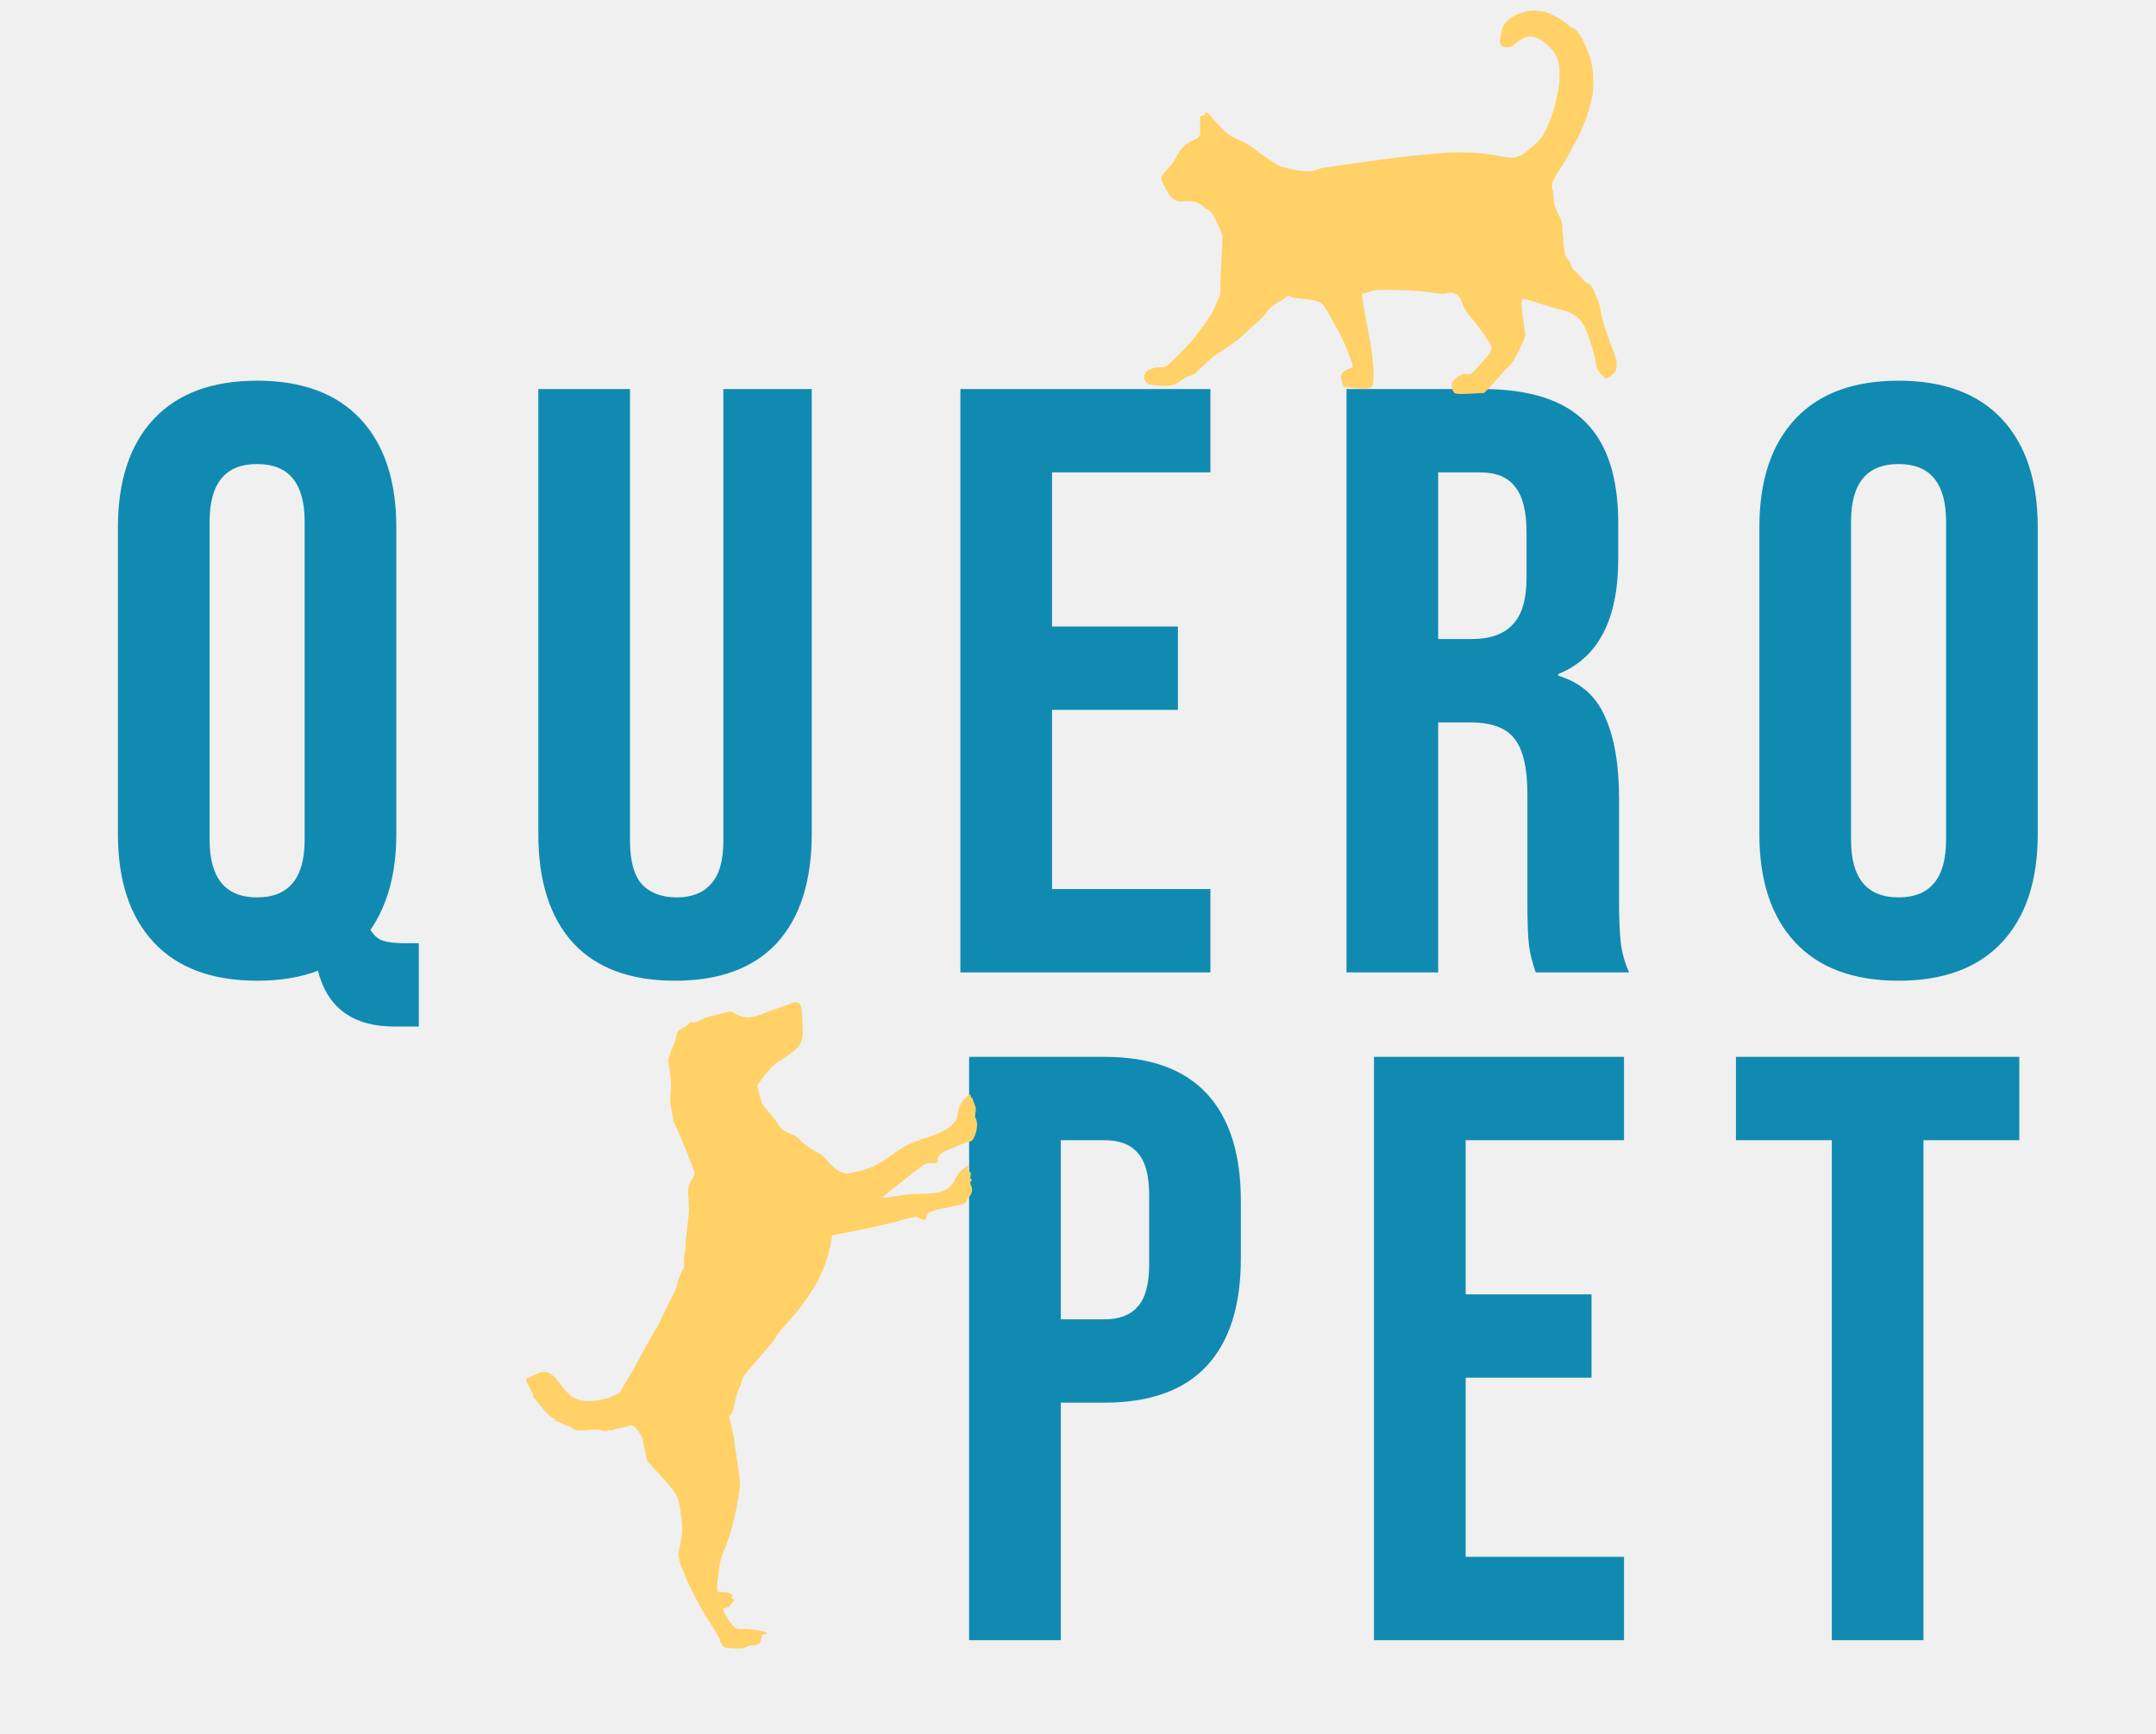
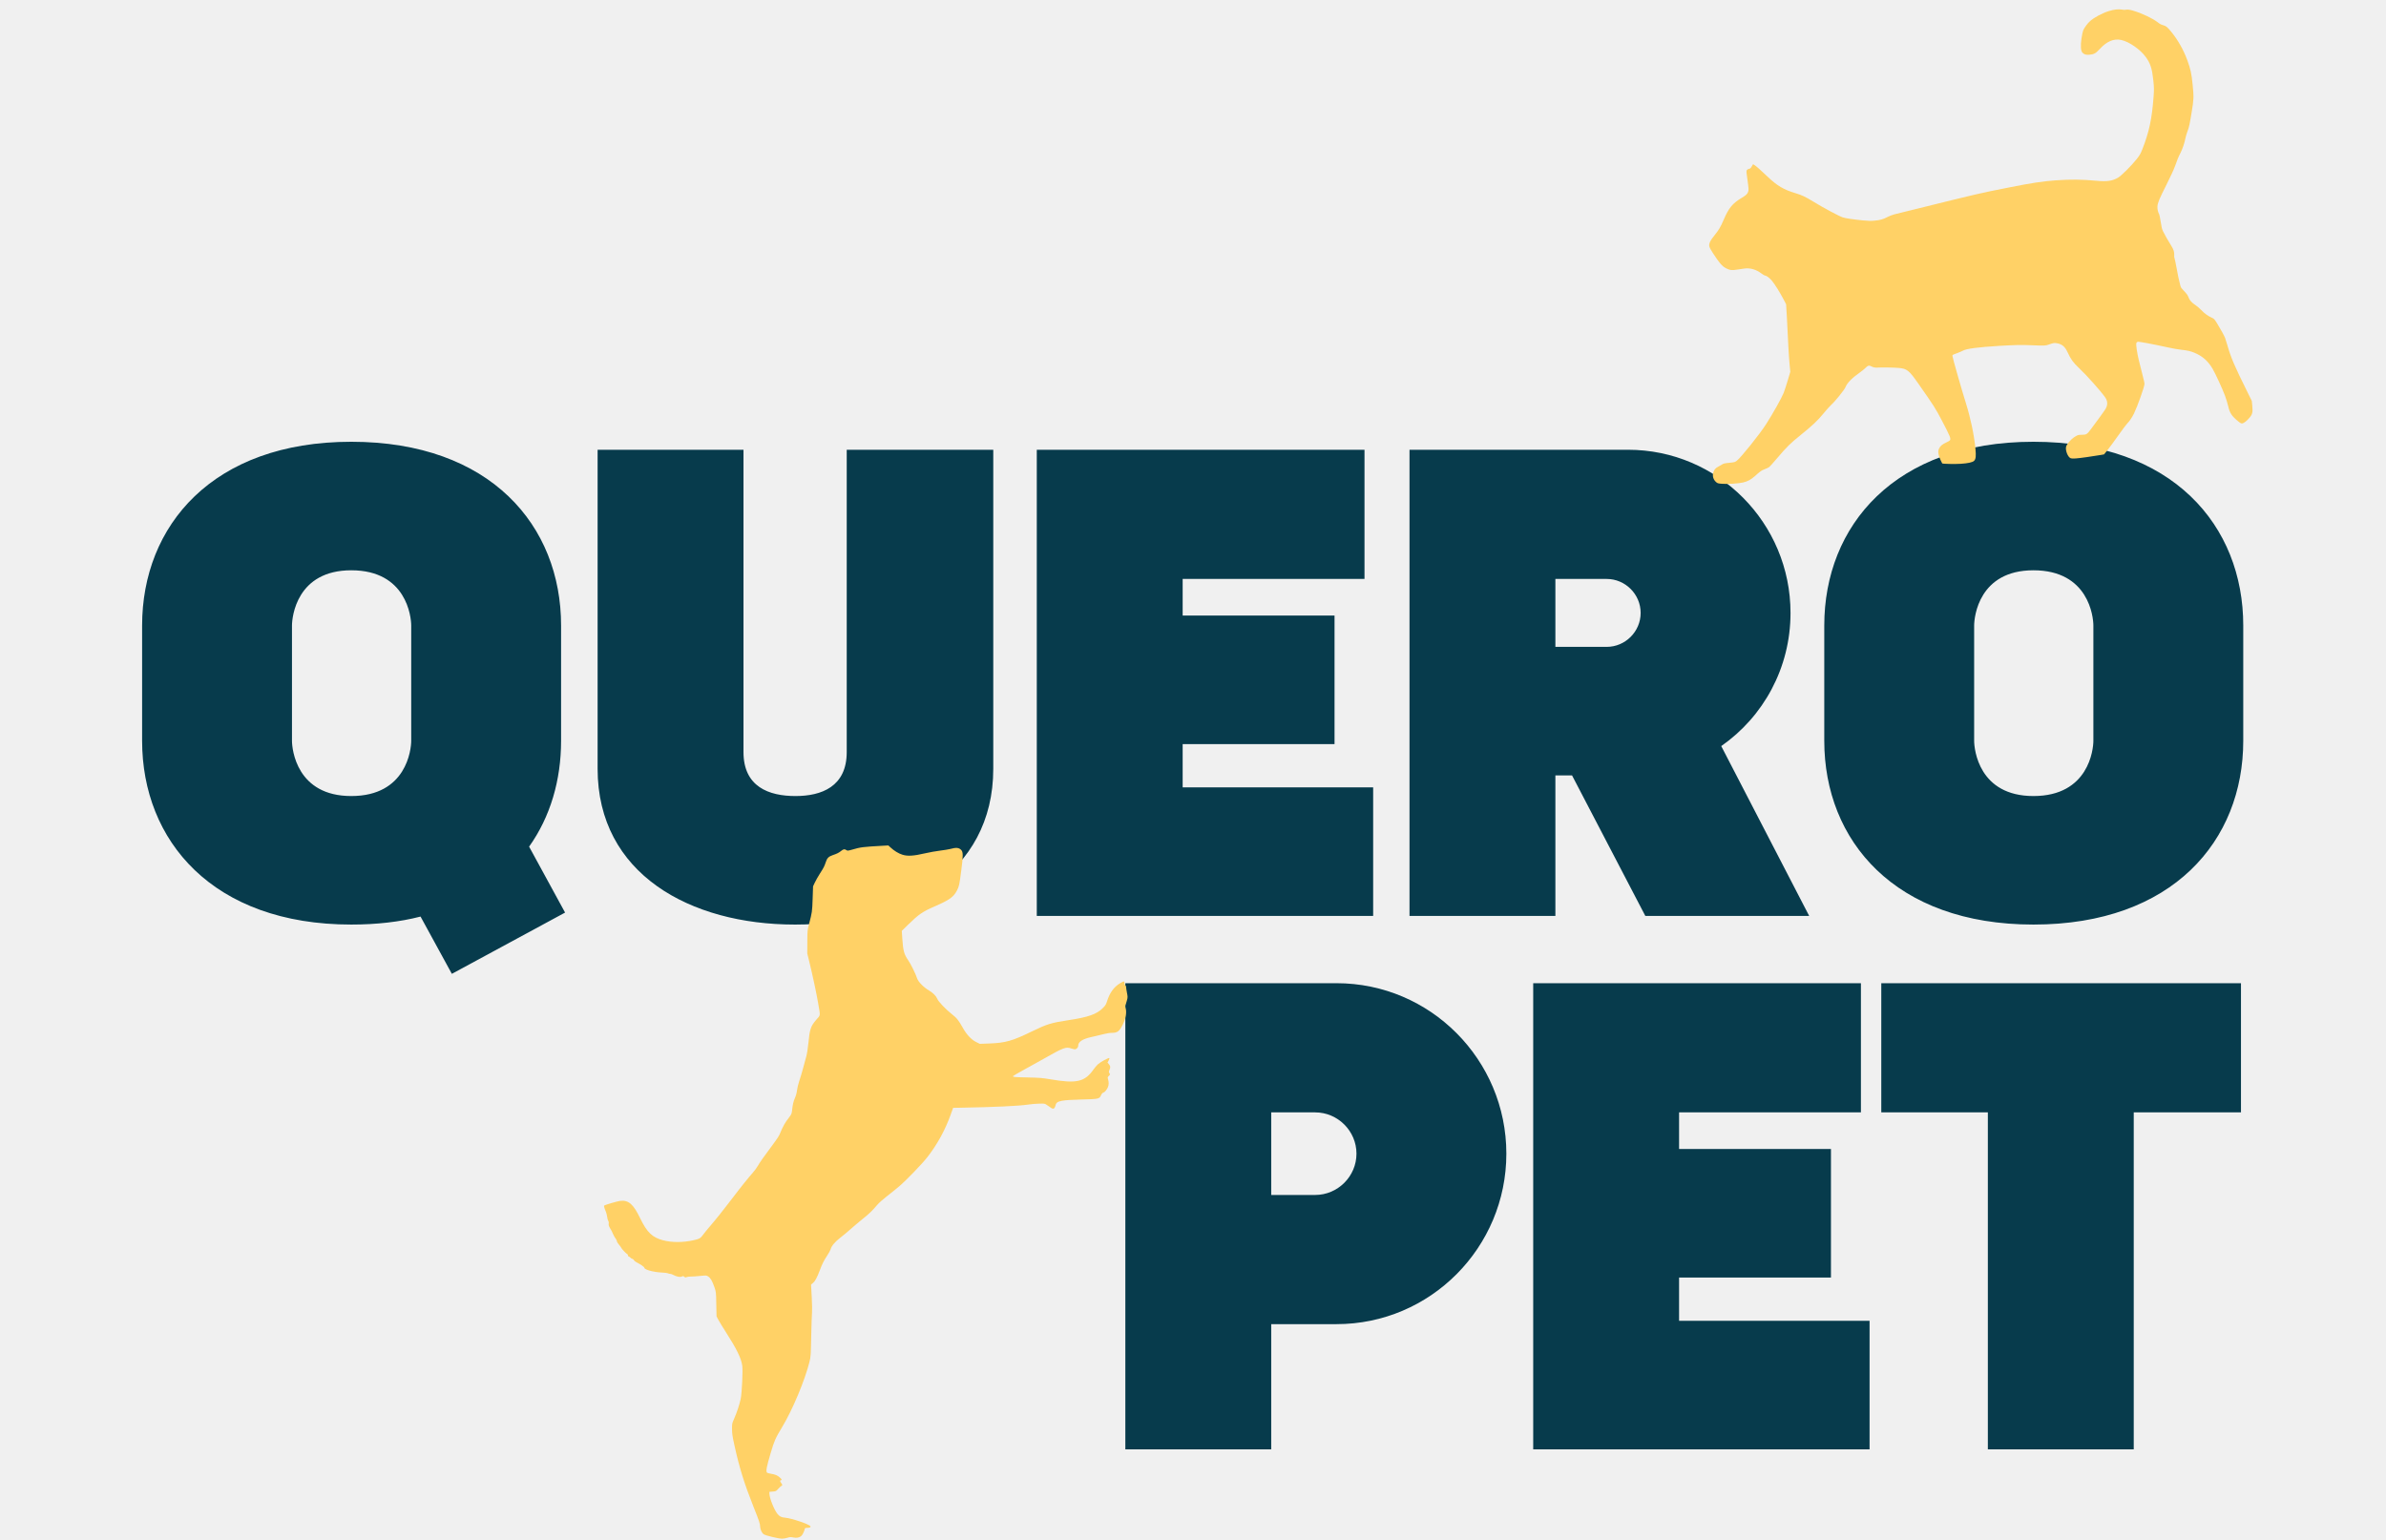
- <svg xmlns="http://www.w3.org/2000/svg" width="184" height="148" viewBox="0 0 184 148" fill="none">
-   <path d="M33.68 87.624C30.124 87.624 27.942 86.035 27.136 82.858C25.666 83.427 23.935 83.711 21.943 83.711C18.102 83.711 15.162 82.621 13.123 80.439C11.084 78.258 10.064 75.175 10.064 71.192V45.015C10.064 41.031 11.084 37.949 13.123 35.767C15.162 33.586 18.102 32.495 21.943 32.495C25.785 32.495 28.725 33.586 30.764 35.767C32.803 37.949 33.823 41.031 33.823 45.015V71.192C33.823 74.511 33.087 77.238 31.617 79.372C31.902 79.846 32.258 80.155 32.684 80.297C33.111 80.439 33.728 80.51 34.534 80.51H35.743V87.624H33.68ZM21.943 76.598C24.646 76.598 25.998 74.962 25.998 71.69V44.517C25.998 41.245 24.646 39.609 21.943 39.609C19.24 39.609 17.889 41.245 17.889 44.517V71.69C17.889 74.962 19.24 76.598 21.943 76.598ZM57.609 83.711C53.815 83.711 50.922 82.644 48.931 80.51C46.939 78.329 45.943 75.223 45.943 71.192V33.207H53.768V71.761C53.768 73.468 54.1 74.701 54.764 75.46C55.475 76.219 56.471 76.598 57.751 76.598C59.032 76.598 60.004 76.219 60.668 75.46C61.379 74.701 61.735 73.468 61.735 71.761V33.207H69.275V71.192C69.275 75.223 68.279 78.329 66.287 80.51C64.296 82.644 61.403 83.711 57.609 83.711ZM81.961 33.207H103.301V40.32H89.786V53.48H100.527V60.593H89.786V75.887H103.301V83H81.961V33.207ZM114.916 33.207H126.511C130.541 33.207 133.482 34.155 135.331 36.052C137.181 37.901 138.105 40.77 138.105 44.659V47.718C138.105 52.887 136.398 56.159 132.984 57.534V57.676C134.881 58.246 136.208 59.407 136.967 61.162C137.773 62.917 138.176 65.264 138.176 68.204V76.954C138.176 78.376 138.224 79.538 138.319 80.439C138.414 81.293 138.651 82.146 139.03 83H131.063C130.779 82.194 130.589 81.435 130.494 80.724C130.399 80.012 130.352 78.732 130.352 76.882V67.777C130.352 65.501 129.972 63.913 129.214 63.011C128.502 62.111 127.246 61.66 125.444 61.66H122.74V83H114.916V33.207ZM125.586 54.547C127.151 54.547 128.313 54.144 129.071 53.337C129.878 52.531 130.281 51.18 130.281 49.283V45.441C130.281 43.639 129.949 42.335 129.285 41.529C128.668 40.723 127.672 40.32 126.297 40.32H122.74V54.547H125.586ZM162.029 83.711C158.188 83.711 155.248 82.621 153.208 80.439C151.169 78.258 150.15 75.175 150.15 71.192V45.015C150.15 41.031 151.169 37.949 153.208 35.767C155.248 33.586 158.188 32.495 162.029 32.495C165.87 32.495 168.81 33.586 170.849 35.767C172.889 37.949 173.908 41.031 173.908 45.015V71.192C173.908 75.175 172.889 78.258 170.849 80.439C168.81 82.621 165.87 83.711 162.029 83.711ZM162.029 76.598C164.732 76.598 166.084 74.962 166.084 71.69V44.517C166.084 41.245 164.732 39.609 162.029 39.609C159.326 39.609 157.974 41.245 157.974 44.517V71.69C157.974 74.962 159.326 76.598 162.029 76.598Z" fill="#118AB2" />
-   <path d="M82.709 90.209H94.232C98.121 90.209 101.037 91.252 102.981 93.338C104.926 95.425 105.898 98.484 105.898 102.514V107.422C105.898 111.453 104.926 114.512 102.981 116.598C101.037 118.685 98.121 119.728 94.232 119.728H90.534V140H82.709V90.209ZM94.232 112.615C95.513 112.615 96.461 112.259 97.078 111.548C97.741 110.837 98.073 109.627 98.073 107.92V102.016C98.073 100.309 97.741 99.1 97.078 98.389C96.461 97.677 95.513 97.322 94.232 97.322H90.534V112.615H94.232ZM117.26 90.209H138.599V97.322H125.085V110.481H135.825V117.594H125.085V132.887H138.599V140H117.26V90.209ZM156.331 97.322H148.151V90.209H172.335V97.322H164.155V140H156.331V97.322Z" fill="#118AB2" />
-   <g clip-path="url(#clip0_96_2)">
-     <path d="M62.597 86.44C62.919 86.643 63.322 86.798 63.64 86.831C64.06 86.885 64.548 86.769 65.379 86.418C65.738 86.27 66.268 86.078 66.565 85.992C66.861 85.901 67.192 85.788 67.302 85.739C67.768 85.52 67.992 85.502 68.208 85.66C68.385 85.791 68.435 86.08 68.481 87.21C68.53 88.36 68.526 88.459 68.408 88.812C68.237 89.345 67.939 89.64 66.872 90.327C65.997 90.89 65.708 91.167 65.031 92.083L64.61 92.652L64.757 93.244C64.982 94.154 65.104 94.41 65.522 94.818C65.765 95.056 66.284 95.744 66.461 96.071C66.598 96.315 67.081 96.652 67.555 96.824C67.912 96.957 68.189 97.143 68.313 97.338C68.438 97.538 69.132 98.034 69.644 98.297C70.119 98.541 70.28 98.679 70.751 99.24C71.114 99.674 71.573 100.002 71.972 100.107L72.273 100.19L72.981 100.04C74.283 99.763 74.796 99.52 76.221 98.51C77.296 97.749 77.635 97.583 78.935 97.154C80.454 96.652 81.088 96.301 81.486 95.741C81.643 95.522 81.685 95.421 81.718 95.168C81.81 94.504 82.062 93.995 82.482 93.635C82.776 93.388 82.817 93.38 82.849 93.558C82.864 93.645 82.9 93.702 82.94 93.712C82.975 93.719 83.014 93.767 83.023 93.817C83.032 93.871 83.095 94.06 83.166 94.243C83.289 94.554 83.296 94.591 83.268 94.843C83.255 94.99 83.229 95.157 83.217 95.21C83.199 95.277 83.21 95.344 83.26 95.433C83.423 95.724 83.426 96.205 83.27 96.726C83.1 97.289 82.956 97.442 82.538 97.516C82.351 97.549 82.097 97.636 81.852 97.748C81.634 97.846 81.256 98.006 81.005 98.106C80.286 98.394 79.988 98.664 80.044 98.983C80.063 99.09 79.994 99.209 79.869 99.277C79.831 99.301 79.68 99.298 79.54 99.276C79.091 99.206 78.909 99.31 77.484 100.461C77.207 100.684 76.603 101.161 76.14 101.52C75.682 101.878 75.309 102.186 75.312 102.203C75.323 102.265 75.486 102.249 76.531 102.086C77.412 101.948 77.656 101.926 78.338 101.916C80.433 101.897 81.058 101.633 81.574 100.558C81.636 100.428 81.759 100.227 81.846 100.114C82.009 99.902 82.588 99.45 82.662 99.48C82.68 99.489 82.674 99.576 82.64 99.671L82.577 99.849L82.711 99.957C82.862 100.084 82.883 100.153 82.829 100.383C82.795 100.53 82.8 100.555 82.874 100.636C82.952 100.716 82.95 100.729 82.863 100.842C82.776 100.955 82.775 100.973 82.848 101.117C82.953 101.325 82.984 101.528 82.941 101.719C82.892 101.928 82.76 102.151 82.65 102.201C82.59 102.224 82.54 102.305 82.509 102.421C82.428 102.738 82.392 102.753 81.013 103.03C79.486 103.338 79.097 103.483 79.069 103.761C79.043 104.021 79.01 104.103 78.923 104.119C78.836 104.134 78.781 104.114 78.395 103.935C78.2 103.846 78.178 103.845 77.778 103.924C77.546 103.969 77.157 104.068 76.915 104.149C76.139 104.401 74.363 104.799 71.549 105.346L71.032 105.446L70.919 106.062C70.69 107.287 70.278 108.442 69.681 109.54C69.372 110.114 68.321 111.621 67.846 112.177C67.666 112.392 67.29 112.804 67.017 113.099C66.737 113.4 66.445 113.758 66.347 113.929C66.077 114.385 65.828 114.715 65.416 115.167C65.208 115.395 64.857 115.802 64.635 116.071C64.414 116.345 64.08 116.727 63.896 116.922C63.539 117.3 63.314 117.672 63.292 117.932C63.281 118.019 63.199 118.255 63.107 118.458C62.907 118.903 62.825 119.164 62.721 119.69C62.6 120.291 62.503 120.585 62.357 120.751L62.225 120.902L62.448 121.851C62.57 122.371 62.673 122.907 62.678 123.034C62.684 123.165 62.8 123.971 62.931 124.83C63.161 126.307 63.171 126.411 63.14 126.822C63.026 128.303 62.447 130.745 61.857 132.2C61.488 133.113 61.432 133.327 61.313 134.303C61.178 135.404 61.169 135.738 61.275 135.856C61.301 135.881 61.45 135.902 61.607 135.896C61.965 135.888 62.147 135.928 62.367 136.06C62.548 136.169 62.585 136.23 62.485 136.248C62.398 136.263 62.423 136.357 62.545 136.463C62.671 136.573 62.682 136.635 62.592 136.685C62.557 136.704 62.463 136.823 62.39 136.942C62.26 137.153 62.237 137.165 61.992 137.23L61.73 137.297L61.76 137.445C61.83 137.791 62.371 138.633 62.675 138.878C62.884 139.045 63.014 139.078 63.342 139.05C63.852 139.007 65.304 139.22 65.426 139.352C65.484 139.418 65.389 139.486 65.191 139.521C65.033 139.549 65.014 139.565 65.011 139.668C65.007 139.86 64.9 140.173 64.811 140.253C64.665 140.393 64.495 140.449 64.23 140.449C64.02 140.443 63.942 140.461 63.773 140.551C63.664 140.608 63.483 140.674 63.371 140.694C63.069 140.747 62.02 140.689 61.853 140.612C61.689 140.534 61.513 140.288 61.474 140.091C61.434 139.863 61.341 139.697 60.654 138.612C59.639 137.001 59.055 135.894 58.364 134.255C58.079 133.581 58.006 133.36 57.946 133.021C57.873 132.629 57.874 132.59 57.969 132.229C58.108 131.684 58.208 131.04 58.223 130.59C58.239 130.123 58.022 128.41 57.897 128.04C57.721 127.5 57.223 126.833 56.189 125.746C55.864 125.402 55.514 125.017 55.405 124.883L55.212 124.639L55.028 123.713C54.849 122.795 54.846 122.782 54.649 122.438C54.385 121.981 54.224 121.797 54.021 121.713C53.856 121.649 53.839 121.651 53.396 121.777C53.144 121.851 52.816 121.93 52.662 121.957C52.509 121.984 52.351 122.033 52.31 122.066C52.249 122.111 52.211 122.113 52.139 122.066C52.062 122.02 52.033 122.021 51.949 122.078C51.804 122.176 51.546 122.171 51.194 122.062C51.13 122.04 51.034 122.031 50.984 122.04C50.935 122.048 50.857 122.045 50.811 122.027C50.766 122.014 50.541 122.024 50.316 122.055C49.622 122.143 48.897 122.079 48.87 121.926C48.86 121.869 48.541 121.729 48.171 121.619C48.076 121.589 47.977 121.538 47.957 121.499C47.938 121.46 47.876 121.424 47.82 121.421C47.764 121.418 47.681 121.386 47.632 121.348C47.587 121.313 47.522 121.286 47.489 121.292C47.46 121.297 47.429 121.264 47.421 121.219C47.413 121.173 47.37 121.125 47.322 121.117C47.238 121.102 46.786 120.768 46.776 120.715C46.773 120.698 46.682 120.616 46.572 120.529C46.463 120.442 46.367 120.335 46.361 120.298C46.353 120.256 46.307 120.188 46.256 120.141C46.127 120.011 46.042 119.919 45.977 119.82C45.827 119.599 45.794 119.554 45.64 119.385C45.517 119.245 45.478 119.171 45.477 119.069C45.48 118.987 45.454 118.911 45.407 118.864C45.366 118.824 45.3 118.691 45.266 118.569C45.227 118.448 45.151 118.282 45.097 118.198C44.924 117.939 44.848 117.777 44.876 117.743C44.917 117.684 45.854 117.229 46.061 117.167C46.719 116.97 47.147 117.219 47.9 118.237C48.612 119.198 49.098 119.508 49.973 119.576C50.705 119.63 51.576 119.477 52.365 119.154C52.816 118.973 52.909 118.896 53.053 118.598C53.123 118.462 53.309 118.136 53.473 117.872C53.636 117.609 53.909 117.148 54.075 116.85C54.24 116.553 54.461 116.156 54.561 115.972C54.664 115.783 54.855 115.434 54.984 115.194C55.316 114.556 55.917 113.508 56.139 113.167C56.247 113.003 56.387 112.727 56.45 112.554C56.554 112.271 56.755 111.861 57.47 110.482C57.587 110.253 57.704 109.993 57.723 109.905C57.887 109.19 57.998 108.898 58.261 108.425C58.381 108.208 58.401 108.128 58.39 107.921C58.358 107.419 58.372 107.161 58.447 106.884C58.496 106.701 58.517 106.484 58.507 106.277C58.496 106.095 58.521 105.754 58.56 105.513C58.603 105.271 58.66 104.818 58.687 104.511C58.713 104.199 58.756 103.787 58.778 103.596C58.803 103.378 58.801 102.978 58.77 102.557C58.684 101.413 58.718 101.198 59.084 100.606C59.347 100.184 59.359 100.323 59.01 99.362C58.779 98.708 58.147 97.179 57.741 96.283L57.474 95.691L57.322 94.801C57.173 93.933 57.171 93.899 57.219 93.392C57.3 92.496 57.299 92.419 57.161 91.442L57.027 90.486L57.114 90.176C57.16 90.006 57.285 89.669 57.391 89.424C57.616 88.907 57.651 88.79 57.699 88.479C57.747 88.143 57.845 87.998 58.154 87.832C58.478 87.66 58.606 87.565 58.771 87.383C58.921 87.216 59.014 87.186 59.163 87.258C59.261 87.301 59.293 87.291 59.613 87.141C60.243 86.834 60.409 86.783 62.014 86.411L62.405 86.32L62.597 86.44Z" fill="#FFD166" />
-   </g>
-   <path d="M130.383 0.954C129.853 1.055 129.229 1.31 128.879 1.562C128.674 1.711 128.392 2.02 128.304 2.191C128.262 2.273 128.18 2.529 128.122 2.76C127.989 3.284 127.972 3.669 128.078 3.813C128.198 3.973 128.33 4.026 128.61 4.027C128.931 4.028 129.067 3.966 129.382 3.689C129.96 3.172 130.509 3.004 131.04 3.181C131.619 3.37 132.379 4.023 132.724 4.621C133.019 5.131 133.099 5.516 133.103 6.385C133.104 6.96 133.095 7.057 132.999 7.603C132.71 9.222 132.408 10.152 131.778 11.376C131.613 11.691 131.544 11.791 131.297 12.046C130.865 12.492 130.047 13.158 129.779 13.283C129.338 13.484 128.928 13.505 128.179 13.356C127.077 13.14 126.256 13.047 125.119 13.015C124.149 12.988 123.393 13.026 121.588 13.196C119.339 13.411 119.443 13.396 114.535 14.094C113.826 14.194 113.13 14.292 112.991 14.311C112.853 14.332 112.623 14.394 112.484 14.45C112.128 14.593 111.913 14.63 111.495 14.625C111.217 14.624 111.016 14.599 110.645 14.523C109.839 14.358 109.398 14.244 109.166 14.146C108.923 14.042 107.808 13.295 107.113 12.765C106.573 12.357 106.315 12.2 105.878 12.02C105.016 11.665 104.567 11.332 103.93 10.589C103.506 10.094 103.167 9.727 103.057 9.643L102.954 9.564L102.837 9.72C102.745 9.845 102.704 9.873 102.628 9.873C102.575 9.873 102.505 9.9 102.468 9.938C102.398 10.006 102.398 10.019 102.421 10.588C102.448 11.31 102.444 11.413 102.387 11.547C102.321 11.703 102.201 11.8 101.882 11.946C101.144 12.287 100.828 12.599 100.353 13.46C100.087 13.941 99.923 14.159 99.582 14.499C99.418 14.661 99.25 14.861 99.2 14.954C99.057 15.219 99.069 15.307 99.332 15.817C99.733 16.597 99.909 16.844 100.185 17.023C100.446 17.193 100.619 17.228 101.045 17.198C101.237 17.183 101.489 17.174 101.605 17.174C102.011 17.182 102.404 17.349 102.744 17.659C102.854 17.762 102.967 17.844 102.992 17.844C103.083 17.844 103.3 18.036 103.454 18.258C103.639 18.521 103.973 19.194 104.189 19.739L104.339 20.114L104.298 21.099C104.275 21.639 104.235 22.455 104.205 22.911C104.178 23.368 104.151 24.049 104.147 24.427L104.142 25.115L103.878 25.755C103.732 26.108 103.558 26.498 103.492 26.622C103.273 27.025 102.584 28.001 101.964 28.787C101.433 29.461 99.835 31.081 99.519 31.265C99.374 31.349 99.349 31.352 98.959 31.354C98.603 31.353 98.53 31.362 98.417 31.421C98.344 31.458 98.209 31.517 98.117 31.554C97.906 31.635 97.799 31.735 97.713 31.934C97.596 32.2 97.655 32.487 97.865 32.698C97.943 32.776 98.003 32.798 98.283 32.846C98.699 32.919 99.47 32.949 99.836 32.904C100.154 32.867 100.441 32.746 100.734 32.534C101.179 32.207 101.261 32.161 101.504 32.096C101.639 32.059 101.794 32.006 101.848 31.978C101.904 31.95 102.22 31.667 102.548 31.349C103.284 30.638 103.638 30.355 104.411 29.857C105.345 29.253 105.809 28.899 106.289 28.419C106.523 28.185 106.8 27.933 106.905 27.858C107.214 27.637 108.007 26.839 108.099 26.655C108.244 26.368 108.636 26.041 109.229 25.708C109.412 25.605 109.629 25.465 109.708 25.397C109.898 25.232 110.002 25.213 110.153 25.317C110.303 25.418 110.455 25.462 110.665 25.462C110.876 25.463 111.849 25.578 112.17 25.642C112.768 25.756 112.91 25.894 113.48 26.912C114.51 28.756 114.566 28.869 114.973 29.876C115.454 31.075 115.507 31.256 115.39 31.359C115.359 31.387 115.23 31.443 115.1 31.486C114.804 31.588 114.64 31.701 114.535 31.878C114.418 32.072 114.424 32.325 114.552 32.704C114.602 32.854 114.649 32.982 114.658 32.992C114.696 33.032 115.606 33.144 116.021 33.158C116.553 33.178 116.903 33.139 117.026 33.042C117.171 32.93 117.219 32.712 117.221 32.14C117.224 31.105 117.092 29.879 116.856 28.725C116.639 27.674 116.218 25.32 116.218 25.16C116.218 25.085 116.237 25.076 116.556 24.999C116.738 24.952 116.953 24.887 117.028 24.853C117.296 24.732 118.169 24.706 119.746 24.771C120.924 24.821 121.371 24.857 122.108 24.962C123.105 25.106 123.162 25.109 123.458 25.035C123.761 24.958 123.84 24.955 124.05 25.018C124.397 25.122 124.594 25.329 124.735 25.739C124.931 26.308 125.069 26.543 125.484 27.023C125.976 27.59 126.886 28.843 127.168 29.34C127.334 29.635 127.32 29.91 127.131 30.184C127.045 30.306 126.442 30.982 125.898 31.568C125.551 31.942 125.519 31.958 125.17 31.929C124.896 31.906 124.893 31.906 124.647 32.021C124.325 32.176 123.968 32.513 123.911 32.722C123.841 32.975 123.972 33.441 124.148 33.554C124.207 33.595 124.314 33.614 124.525 33.624C124.79 33.637 125.848 33.597 126.428 33.555L126.664 33.537L126.932 33.266C127.081 33.119 127.492 32.667 127.842 32.265C128.193 31.863 128.537 31.489 128.604 31.439C128.762 31.321 129.008 31.028 129.173 30.762C129.492 30.244 130.129 28.912 130.174 28.662C130.187 28.609 130.144 28.265 130.085 27.896C129.937 26.967 129.884 26.539 129.861 26.067C129.843 25.62 129.859 25.541 129.991 25.508C130.07 25.489 131.058 25.779 132.257 26.171C132.549 26.268 132.952 26.379 133.153 26.42C133.594 26.512 133.824 26.591 134.097 26.739C134.666 27.05 135.03 27.445 135.309 28.046C135.478 28.412 135.902 29.645 136.024 30.123C136.086 30.367 136.157 30.727 136.182 30.924C136.24 31.421 136.372 31.672 136.774 32.079C136.946 32.255 137.003 32.292 137.085 32.293C137.208 32.293 137.444 32.144 137.687 31.91C137.909 31.695 137.959 31.539 137.961 31.057L137.962 30.707L137.74 30.116C136.934 27.976 136.75 27.391 136.573 26.402C136.53 26.162 136.477 25.911 136.458 25.852C136.405 25.674 136.19 25.173 135.993 24.766C135.814 24.403 135.798 24.381 135.638 24.29C135.38 24.145 135.116 23.913 134.916 23.647C134.815 23.515 134.636 23.33 134.517 23.233C134.278 23.039 134.128 22.835 134.081 22.644C134.034 22.456 133.972 22.344 133.768 22.09C133.639 21.93 133.58 21.824 133.564 21.736C133.487 21.242 133.453 20.936 133.411 20.373C133.383 20.02 133.35 19.688 133.334 19.635C133.312 19.576 133.313 19.485 133.335 19.382C133.37 19.191 133.324 18.966 133.192 18.706C133.042 18.412 132.77 17.796 132.689 17.573C132.626 17.392 132.608 17.264 132.587 16.848C132.572 16.573 132.547 16.32 132.532 16.285C132.46 16.151 132.429 15.875 132.461 15.691C132.515 15.413 132.664 15.138 133.291 14.165C133.632 13.628 133.943 13.111 134.053 12.876C134.304 12.352 134.358 12.249 134.563 11.931C134.75 11.634 134.924 11.257 135.032 10.901C135.071 10.776 135.159 10.554 135.235 10.408C135.384 10.117 135.454 9.905 135.693 9.018C135.948 8.072 135.967 7.947 135.97 7.034C135.972 6.146 135.942 5.877 135.755 5.139C135.565 4.395 135.227 3.619 134.82 2.999C134.538 2.57 134.456 2.485 134.236 2.403C134.101 2.353 133.994 2.28 133.862 2.152C133.532 1.832 132.746 1.358 132.133 1.112C131.84 0.996 131.73 0.973 131.532 0.991C131.507 0.995 131.4 0.972 131.296 0.944C131.057 0.881 130.742 0.883 130.383 0.954Z" fill="#FFD166" />
-   <defs>
-     <clipPath id="clip0_96_2">
-       <rect width="41.88" height="53.716" fill="white" transform="matrix(-0.984821 0.173571 0.173571 0.984821 81.2446 83)" />
-     </clipPath>
-   </defs>
+ <svg xmlns="http://www.w3.org/2000/svg" width="237" height="153" viewBox="0 0 237 153" fill="none">
+   <path d="M132.753 97.686C142.082 97.686 149.625 105.294 149.625 114.623C149.625 123.952 142.082 131.561 132.753 131.561H126.269V144H111.78V97.686H132.753ZM130.636 118.726C132.886 118.726 134.738 116.873 134.738 114.623C134.738 112.374 132.886 110.521 130.636 110.521H126.269V118.726H130.636ZM185.704 144H152.292V97.686H184.844V110.521H166.782V114.16H181.867V126.93H166.782V131.23H185.704V144ZM186.867 97.686H222.595V110.521H211.943V144H197.453V110.521H186.867V97.686Z" fill="#073B4C" />
+   <path d="M55.732 62.153V73.599C55.732 77.503 54.674 81.142 52.556 84.119L56.129 90.669L44.882 96.756L41.772 91.066C39.721 91.596 37.405 91.86 34.891 91.86C21.129 91.86 14.116 83.524 14.116 73.599V62.153C14.116 52.228 21.129 43.892 34.891 43.892C48.719 43.892 55.732 52.228 55.732 62.153ZM34.891 79.091C40.382 79.091 40.846 74.459 40.846 73.599V62.153C40.846 61.293 40.382 56.661 34.891 56.661C29.465 56.661 29.002 61.293 29.002 62.153V73.599C29.002 74.459 29.465 79.091 34.891 79.091ZM98.661 76.378C98.661 86.832 89.398 91.86 79.01 91.86H78.944C68.557 91.86 59.36 86.832 59.36 76.378V44.686H73.85V74.724C73.85 78.164 76.364 79.091 79.01 79.091C81.591 79.091 84.105 78.164 84.105 74.724V44.686H98.661V76.378ZM136.395 91H102.983V44.686H135.535V57.521H117.473V61.16H132.558V73.93H117.473V78.231H136.395V91ZM163.428 91L156.15 77.04H154.496V91H140.006V44.686H161.708C170.64 44.686 177.851 51.964 177.851 60.896C177.851 66.387 175.139 71.217 170.97 74.128L179.704 91H163.428ZM162.965 60.896C162.965 59.043 161.443 57.521 159.59 57.521H154.496V64.27H159.59C161.443 64.27 162.965 62.748 162.965 60.896ZM201.979 43.892C215.808 43.892 222.821 52.228 222.821 62.153V73.599C222.821 83.524 215.808 91.86 201.979 91.86C188.217 91.86 181.204 83.524 181.204 73.599V62.153C181.204 52.228 188.217 43.892 201.979 43.892ZM207.934 73.599V62.153C207.934 61.293 207.471 56.661 201.979 56.661C196.554 56.661 196.091 61.293 196.091 62.153V73.599C196.091 74.459 196.554 79.091 201.979 79.091C207.471 79.091 207.934 74.459 207.934 73.599Z" fill="#073B4C" />
+   <path d="M88.449 84.194C88.8 84.522 89.26 84.807 89.642 84.92C90.144 85.082 90.766 85.044 91.859 84.786C92.33 84.678 93.02 84.554 93.402 84.511C93.784 84.463 94.213 84.393 94.359 84.355C94.977 84.183 95.254 84.21 95.484 84.457C95.672 84.662 95.672 85.038 95.484 86.475C95.296 87.939 95.269 88.063 95.05 88.482C94.725 89.117 94.297 89.424 92.843 90.054C91.65 90.57 91.237 90.855 90.212 91.862L89.574 92.486L89.626 93.266C89.705 94.466 89.799 94.816 90.222 95.424C90.468 95.779 90.955 96.764 91.101 97.216C91.216 97.555 91.734 98.087 92.278 98.41C92.686 98.658 92.984 98.954 93.094 99.228C93.204 99.508 93.946 100.288 94.516 100.735C95.045 101.149 95.212 101.359 95.667 102.171C96.017 102.801 96.509 103.318 96.975 103.538L97.325 103.71L98.225 103.678C99.877 103.619 100.557 103.425 102.518 102.467C103.999 101.746 104.448 101.612 106.132 101.359C108.099 101.063 108.951 100.762 109.558 100.143C109.799 99.901 109.872 99.782 109.966 99.47C110.222 98.652 110.641 98.066 111.232 97.705C111.645 97.458 111.697 97.458 111.697 97.689C111.697 97.802 111.729 97.883 111.776 97.904C111.818 97.921 111.854 97.99 111.854 98.055C111.854 98.125 111.891 98.378 111.938 98.625C112.022 99.045 112.022 99.094 111.933 99.406C111.886 99.589 111.818 99.793 111.791 99.858C111.755 99.938 111.755 100.024 111.797 100.148C111.933 100.552 111.833 101.16 111.53 101.784C111.2 102.457 110.991 102.618 110.463 102.618C110.228 102.618 109.898 102.672 109.574 102.758C109.286 102.833 108.789 102.952 108.46 103.022C107.518 103.226 107.095 103.501 107.095 103.915C107.095 104.055 106.985 104.189 106.818 104.248C106.765 104.27 106.582 104.232 106.415 104.173C105.881 103.985 105.636 104.076 103.643 105.212C103.256 105.432 102.414 105.9 101.771 106.25C101.132 106.6 100.609 106.907 100.609 106.928C100.609 107.009 100.813 107.025 102.126 107.052C103.235 107.073 103.538 107.1 104.375 107.24C106.943 107.682 107.764 107.488 108.627 106.245C108.732 106.094 108.925 105.868 109.056 105.744C109.302 105.513 110.107 105.072 110.191 105.126C110.212 105.142 110.186 105.249 110.123 105.362L110.008 105.572L110.149 105.739C110.306 105.933 110.317 106.024 110.201 106.304C110.128 106.482 110.128 106.514 110.201 106.632C110.28 106.751 110.275 106.767 110.144 106.891C110.013 107.014 110.008 107.036 110.065 107.235C110.149 107.52 110.144 107.784 110.05 108.015C109.945 108.268 109.736 108.521 109.59 108.559C109.511 108.575 109.433 108.666 109.37 108.806C109.203 109.188 109.155 109.199 107.409 109.242C105.473 109.29 104.966 109.387 104.872 109.732C104.783 110.055 104.726 110.151 104.616 110.151C104.506 110.151 104.443 110.114 104.009 109.802C103.789 109.646 103.763 109.64 103.256 109.651C102.963 109.656 102.466 109.694 102.152 109.742C101.148 109.888 98.889 109.995 95.327 110.06L94.673 110.071L94.401 110.824C93.857 112.32 93.104 113.687 92.137 114.94C91.635 115.597 90.024 117.265 89.323 117.862C89.056 118.094 88.507 118.53 88.109 118.842C87.701 119.159 87.267 119.547 87.111 119.74C86.682 120.257 86.305 120.617 85.704 121.096C85.4 121.338 84.882 121.774 84.553 122.065C84.224 122.361 83.732 122.77 83.465 122.974C82.947 123.372 82.592 123.792 82.508 124.115C82.477 124.223 82.325 124.502 82.168 124.739C81.828 125.256 81.671 125.568 81.431 126.208C81.153 126.94 80.97 127.29 80.756 127.467L80.562 127.629L80.63 128.877C80.667 129.56 80.677 130.26 80.656 130.421C80.636 130.588 80.604 131.632 80.578 132.746C80.541 134.662 80.531 134.796 80.406 135.307C79.945 137.153 78.711 140.107 77.675 141.813C77.027 142.884 76.912 143.142 76.556 144.347C76.153 145.709 76.07 146.128 76.174 146.301C76.2 146.338 76.378 146.397 76.572 146.424C77.011 146.494 77.225 146.586 77.466 146.801C77.665 146.979 77.696 147.065 77.571 147.065C77.461 147.065 77.471 147.188 77.597 147.35C77.728 147.517 77.728 147.597 77.607 147.64C77.56 147.657 77.419 147.786 77.304 147.92C77.1 148.157 77.069 148.168 76.755 148.195L76.42 148.222L76.425 148.415C76.436 148.867 76.917 150.051 77.236 150.428C77.456 150.686 77.607 150.756 78.015 150.794C78.648 150.853 80.379 151.445 80.5 151.638C80.557 151.735 80.426 151.8 80.175 151.8C79.977 151.8 79.95 151.816 79.924 151.945C79.877 152.187 79.678 152.559 79.553 152.639C79.344 152.785 79.124 152.817 78.8 152.758C78.543 152.704 78.444 152.709 78.219 152.785C78.073 152.833 77.838 152.876 77.696 152.876C77.314 152.876 76.043 152.569 75.855 152.435C75.672 152.3 75.51 151.951 75.505 151.692C75.505 151.396 75.426 151.165 74.82 149.642C73.925 147.382 73.449 145.854 72.958 143.632C72.754 142.717 72.712 142.421 72.712 141.98C72.707 141.468 72.717 141.42 72.911 140.984C73.198 140.328 73.46 139.537 73.575 138.972C73.695 138.385 73.8 136.174 73.727 135.679C73.627 134.958 73.162 134.005 72.131 132.402C71.807 131.896 71.462 131.331 71.357 131.137L71.174 130.787L71.148 129.577C71.127 128.377 71.127 128.361 70.96 127.882C70.735 127.247 70.578 126.978 70.348 126.827C70.16 126.709 70.139 126.709 69.569 126.768C69.244 126.805 68.826 126.832 68.632 126.832C68.439 126.832 68.235 126.859 68.177 126.892C68.094 126.935 68.047 126.929 67.968 126.854C67.885 126.779 67.848 126.773 67.733 126.827C67.534 126.918 67.22 126.854 66.812 126.639C66.739 126.596 66.624 126.563 66.561 126.563C66.499 126.563 66.404 126.542 66.352 126.509C66.3 126.483 66.023 126.445 65.74 126.434C64.872 126.391 63.999 126.149 63.999 125.95C63.999 125.875 63.638 125.627 63.209 125.406C63.099 125.347 62.989 125.261 62.974 125.207C62.958 125.153 62.89 125.094 62.822 125.078C62.754 125.062 62.66 125.003 62.607 124.944C62.56 124.89 62.487 124.841 62.445 124.841C62.409 124.841 62.377 124.793 62.377 124.734C62.377 124.675 62.335 124.605 62.278 124.583C62.178 124.545 61.697 124.023 61.697 123.954C61.697 123.932 61.603 123.808 61.488 123.674C61.373 123.539 61.279 123.383 61.279 123.335C61.279 123.281 61.237 123.184 61.185 123.114C61.054 122.92 60.97 122.786 60.913 122.646C60.777 122.334 60.745 122.269 60.594 122.022C60.474 121.817 60.442 121.715 60.463 121.586C60.484 121.484 60.468 121.381 60.421 121.311C60.379 121.252 60.327 121.069 60.311 120.908C60.29 120.746 60.233 120.52 60.186 120.402C60.029 120.036 59.971 119.816 60.013 119.778C60.076 119.713 61.321 119.347 61.587 119.315C62.435 119.213 62.906 119.622 63.606 121.075C64.27 122.447 64.799 122.947 65.855 123.227C66.739 123.458 67.838 123.458 68.873 123.227C69.464 123.098 69.595 123.023 69.835 122.678C69.95 122.522 70.249 122.151 70.505 121.855C70.761 121.559 71.195 121.037 71.462 120.698C71.729 120.359 72.084 119.907 72.246 119.697C72.414 119.482 72.722 119.084 72.932 118.809C73.476 118.078 74.438 116.888 74.783 116.506C74.95 116.323 75.181 116.006 75.296 115.801C75.484 115.468 75.819 114.994 76.99 113.412C77.184 113.149 77.382 112.847 77.424 112.74C77.78 111.873 77.979 111.529 78.402 110.991C78.596 110.743 78.638 110.646 78.669 110.383C78.737 109.742 78.81 109.42 78.962 109.086C79.061 108.865 79.135 108.596 79.166 108.333C79.192 108.101 79.297 107.676 79.396 107.38C79.501 107.084 79.668 106.525 79.767 106.143C79.867 105.755 80.008 105.244 80.076 105.007C80.154 104.738 80.238 104.232 80.29 103.694C80.432 102.231 80.52 101.967 81.096 101.3C81.509 100.826 81.493 101.004 81.274 99.712C81.132 98.835 80.688 96.764 80.385 95.542L80.186 94.735L80.191 93.578C80.196 92.448 80.201 92.405 80.369 91.775C80.662 90.662 80.677 90.565 80.719 89.3L80.761 88.063L80.934 87.691C81.028 87.487 81.253 87.089 81.436 86.803C81.823 86.201 81.891 86.061 82.016 85.679C82.147 85.264 82.299 85.103 82.712 84.963C83.146 84.818 83.324 84.726 83.564 84.533C83.784 84.355 83.904 84.339 84.072 84.463C84.182 84.538 84.224 84.533 84.647 84.414C85.484 84.167 85.698 84.14 87.743 84.027L88.24 84L88.449 84.194Z" fill="#FFD166" />
+   <path d="M209.523 1.085C208.831 1.292 208.033 1.717 207.601 2.102C207.347 2.329 207.015 2.78 206.92 3.021C206.876 3.135 206.8 3.489 206.755 3.806C206.648 4.525 206.678 5.041 206.84 5.22C207.02 5.417 207.204 5.471 207.577 5.434C208.006 5.391 208.178 5.29 208.561 4.877C209.261 4.107 209.969 3.809 210.702 3.973C211.499 4.148 212.601 4.917 213.142 5.67C213.604 6.312 213.764 6.815 213.887 7.976C213.967 8.745 213.967 8.876 213.913 9.619C213.749 11.822 213.473 13.107 212.799 14.827C212.623 15.271 212.543 15.414 212.25 15.789C211.733 16.443 210.734 17.445 210.394 17.647C209.833 17.977 209.29 18.06 208.271 17.962C206.774 17.823 205.666 17.81 204.146 17.922C202.85 18.016 201.847 18.17 199.464 18.642C196.496 19.234 196.632 19.2 190.185 20.798C189.254 21.029 188.339 21.255 188.157 21.298C187.975 21.345 187.676 21.459 187.499 21.553C187.044 21.792 186.763 21.87 186.204 21.921C185.835 21.957 185.563 21.951 185.057 21.899C183.961 21.788 183.358 21.695 183.035 21.596C182.698 21.49 181.109 20.643 180.111 20.028C179.336 19.556 178.971 19.381 178.364 19.2C177.166 18.842 176.522 18.458 175.572 17.552C174.94 16.947 174.439 16.503 174.28 16.404L174.132 16.314L173.997 16.538C173.892 16.717 173.841 16.76 173.74 16.77C173.669 16.777 173.58 16.824 173.534 16.879C173.451 16.98 173.453 16.997 173.561 17.754C173.694 18.716 173.704 18.854 173.646 19.041C173.578 19.259 173.432 19.404 173.027 19.643C172.09 20.199 171.711 20.659 171.195 21.874C170.906 22.553 170.717 22.867 170.308 23.367C170.111 23.606 169.915 23.895 169.86 24.027C169.706 24.401 169.735 24.517 170.155 25.163C170.795 26.151 171.063 26.458 171.456 26.66C171.826 26.851 172.062 26.874 172.624 26.776C172.879 26.73 173.213 26.684 173.369 26.669C173.911 26.624 174.458 26.794 174.952 27.163C175.113 27.286 175.274 27.38 175.308 27.377C175.43 27.365 175.745 27.591 175.98 27.867C176.262 28.194 176.8 29.048 177.162 29.747L177.413 30.229L177.492 31.55C177.534 32.276 177.591 33.372 177.614 33.986C177.64 34.599 177.697 35.514 177.742 36.02L177.829 36.94L177.565 37.831C177.418 38.322 177.239 38.867 177.167 39.043C176.931 39.611 176.145 41.01 175.426 42.144C174.809 43.116 172.899 45.499 172.504 45.787C172.322 45.919 172.288 45.927 171.768 45.982C171.294 46.029 171.198 46.051 171.055 46.145C170.963 46.205 170.791 46.302 170.674 46.365C170.403 46.501 170.274 46.649 170.187 46.928C170.067 47.298 170.184 47.675 170.493 47.927C170.608 48.021 170.691 48.042 171.071 48.068C171.635 48.11 172.667 48.046 173.148 47.935C173.567 47.843 173.933 47.642 174.296 47.32C174.844 46.822 174.947 46.749 175.262 46.629C175.438 46.561 175.636 46.47 175.704 46.425C175.776 46.38 176.158 45.958 176.553 45.489C177.437 44.44 177.87 44.013 178.833 43.243C179.995 42.309 180.566 41.772 181.14 41.065C181.42 40.721 181.756 40.346 181.885 40.232C182.267 39.895 183.215 38.721 183.313 38.462C183.468 38.059 183.945 37.568 184.691 37.043C184.92 36.881 185.192 36.665 185.288 36.562C185.518 36.316 185.654 36.277 185.869 36.395C186.084 36.509 186.291 36.548 186.572 36.52C186.854 36.492 188.166 36.515 188.602 36.556C189.415 36.628 189.622 36.793 190.52 38.076C192.145 40.401 192.235 40.544 192.914 41.836C193.718 43.373 193.814 43.608 193.672 43.762C193.634 43.803 193.469 43.896 193.302 43.971C192.921 44.148 192.718 44.32 192.603 44.572C192.473 44.846 192.515 45.184 192.737 45.673C192.824 45.867 192.904 46.032 192.918 46.043C192.973 46.093 194.201 46.119 194.757 46.081C195.469 46.036 195.93 45.936 196.081 45.79C196.259 45.621 196.293 45.322 196.218 44.557C196.081 43.174 195.739 41.553 195.268 40.042C194.835 38.667 193.954 35.576 193.933 35.363C193.923 35.263 193.947 35.248 194.36 35.102C194.598 35.015 194.875 34.899 194.971 34.843C195.312 34.645 196.471 34.492 198.582 34.364C200.159 34.272 200.76 34.259 201.756 34.3C203.106 34.357 203.182 34.353 203.566 34.214C203.959 34.07 204.064 34.055 204.353 34.111C204.829 34.203 205.12 34.453 205.363 34.982C205.703 35.717 205.919 36.012 206.536 36.597C207.27 37.288 208.653 38.84 209.096 39.467C209.357 39.838 209.377 40.207 209.161 40.6C209.064 40.774 208.351 41.76 207.707 42.617C207.294 43.164 207.254 43.189 206.785 43.198C206.416 43.205 206.412 43.205 206.1 43.392C205.692 43.643 205.262 44.141 205.215 44.429C205.156 44.776 205.393 45.382 205.643 45.509C205.728 45.556 205.874 45.566 206.156 45.551C206.511 45.533 207.916 45.335 208.682 45.201L208.995 45.145L209.316 44.746C209.494 44.53 209.98 43.87 210.393 43.285C210.806 42.7 211.214 42.153 211.295 42.077C211.49 41.898 211.778 41.473 211.962 41.096C212.317 40.36 212.985 38.492 213.011 38.152C213.021 38.079 212.917 37.626 212.788 37.14C212.464 35.919 212.336 35.353 212.24 34.725C212.156 34.13 212.167 34.024 212.339 33.96C212.441 33.925 213.797 34.179 215.448 34.54C215.852 34.631 216.404 34.724 216.678 34.752C217.277 34.815 217.594 34.889 217.979 35.05C218.78 35.388 219.319 35.867 219.772 36.633C220.047 37.099 220.78 38.689 221.007 39.313C221.123 39.63 221.267 40.102 221.327 40.361C221.472 41.018 221.681 41.335 222.273 41.825C222.527 42.037 222.607 42.079 222.716 42.069C222.88 42.052 223.175 41.821 223.467 41.475C223.733 41.158 223.78 40.942 223.716 40.299L223.67 39.831L223.294 39.07C221.928 36.318 221.603 35.561 221.234 34.264C221.143 33.948 221.039 33.621 221.006 33.544C220.911 33.313 220.555 32.673 220.237 32.155C219.95 31.694 219.926 31.667 219.7 31.567C219.337 31.409 218.953 31.134 218.65 30.805C218.498 30.643 218.234 30.42 218.062 30.306C217.717 30.079 217.489 29.827 217.401 29.578C217.313 29.334 217.214 29.192 216.908 28.88C216.715 28.684 216.621 28.55 216.588 28.435C216.418 27.785 216.332 27.38 216.199 26.633C216.114 26.165 216.024 25.726 215.996 25.657C215.959 25.581 215.947 25.459 215.963 25.319C215.984 25.059 215.891 24.764 215.681 24.435C215.44 24.062 214.994 23.275 214.855 22.989C214.747 22.755 214.705 22.586 214.621 22.033C214.564 21.667 214.497 21.332 214.471 21.288C214.357 21.118 214.279 20.754 214.296 20.503C214.331 20.124 214.492 19.737 215.195 18.351C215.577 17.587 215.92 16.853 216.036 16.525C216.299 15.79 216.357 15.645 216.587 15.192C216.796 14.771 216.977 14.242 217.073 13.751C217.107 13.579 217.195 13.271 217.276 13.065C217.435 12.656 217.5 12.363 217.697 11.145C217.908 9.846 217.917 9.676 217.797 8.455C217.679 7.269 217.602 6.913 217.253 5.952C216.898 4.982 216.343 3.991 215.715 3.217C215.281 2.682 215.16 2.58 214.856 2.5C214.669 2.451 214.516 2.369 214.323 2.215C213.84 1.832 212.728 1.305 211.877 1.059C211.472 0.943 211.322 0.928 211.06 0.98C211.026 0.987 210.881 0.972 210.739 0.948C210.411 0.896 209.992 0.942 209.523 1.085Z" fill="#FFD166" />
</svg>
